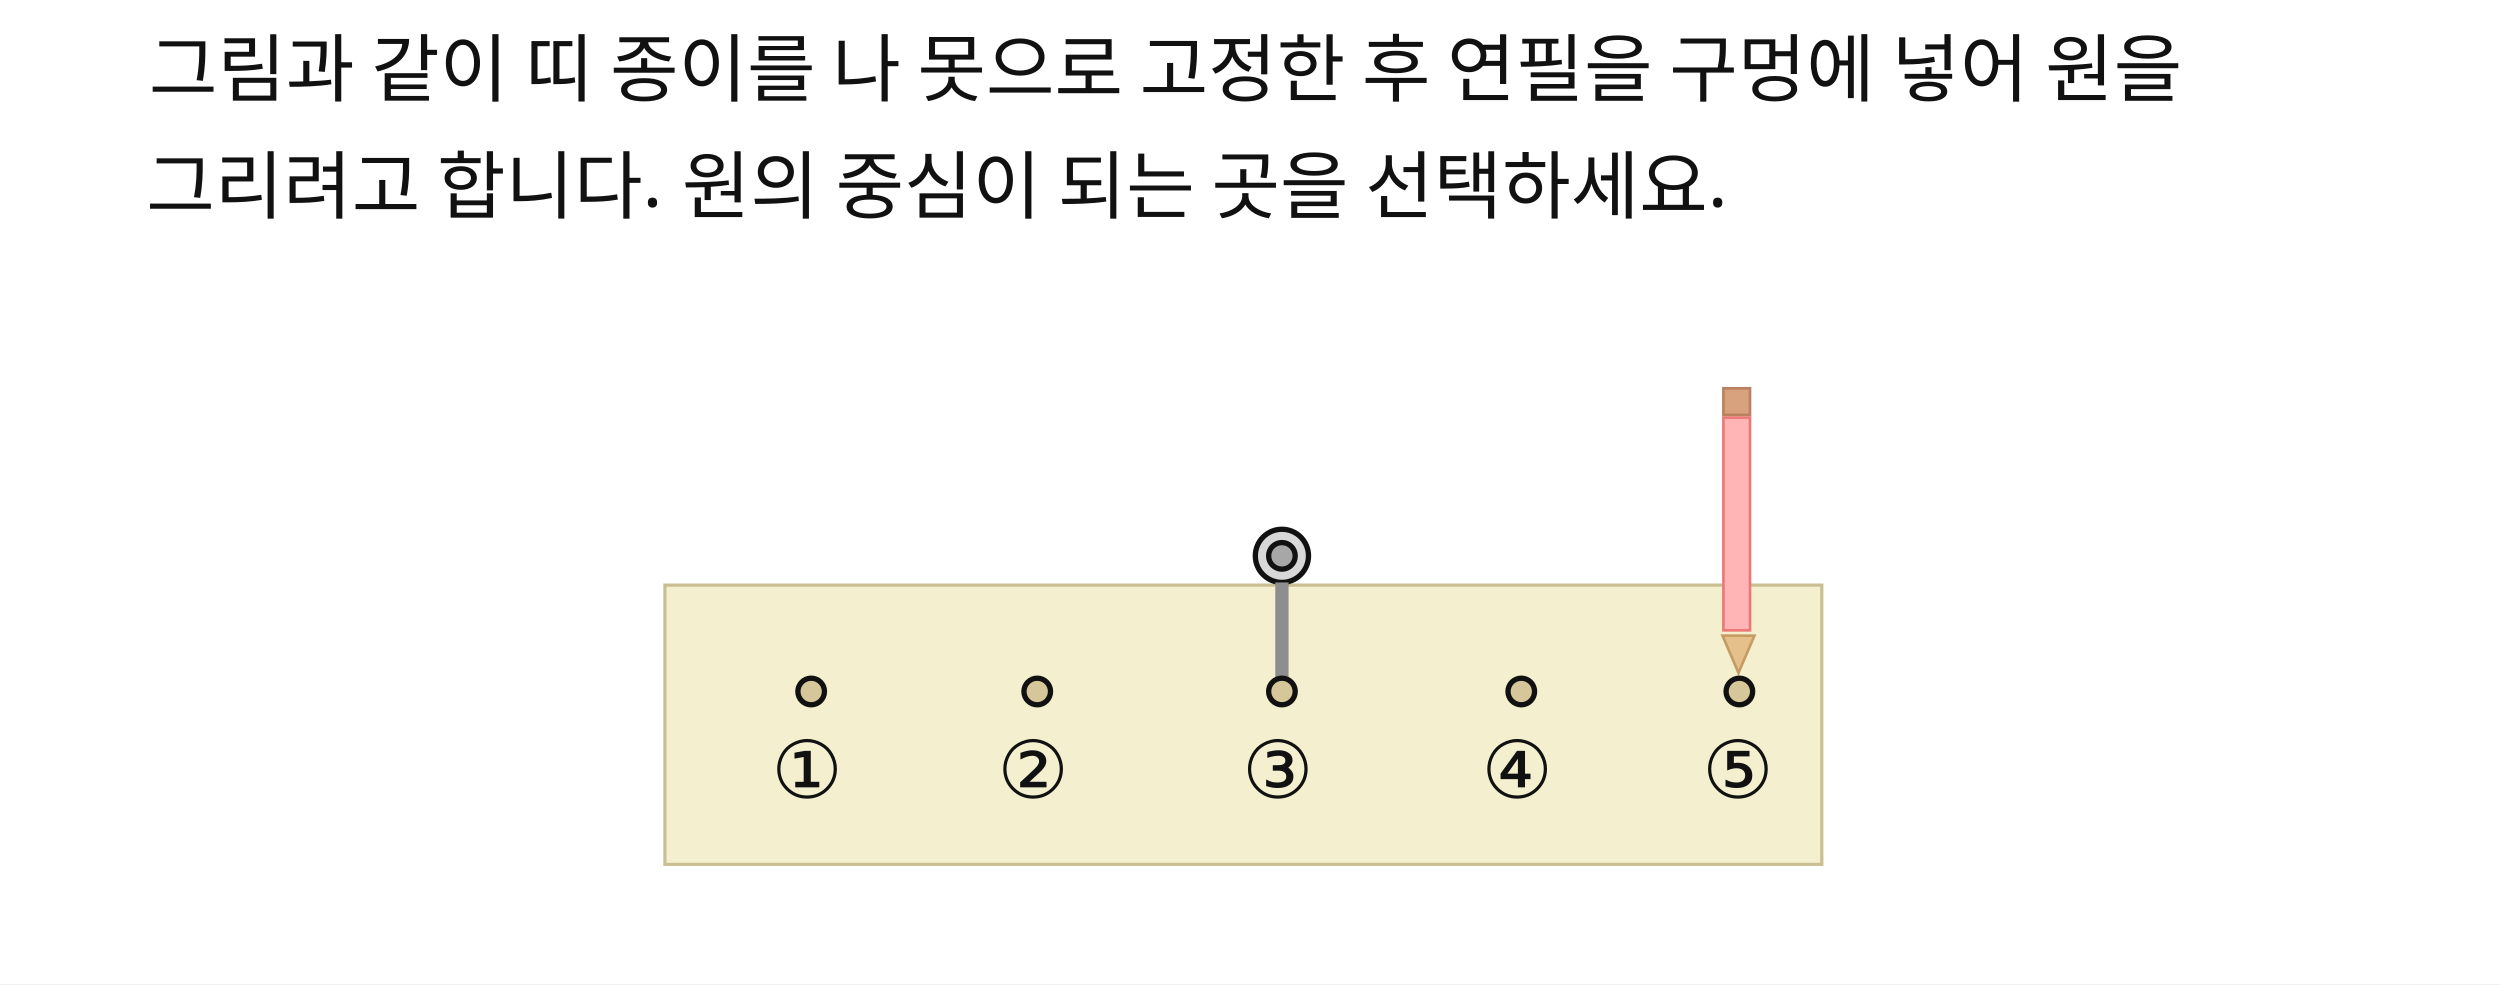
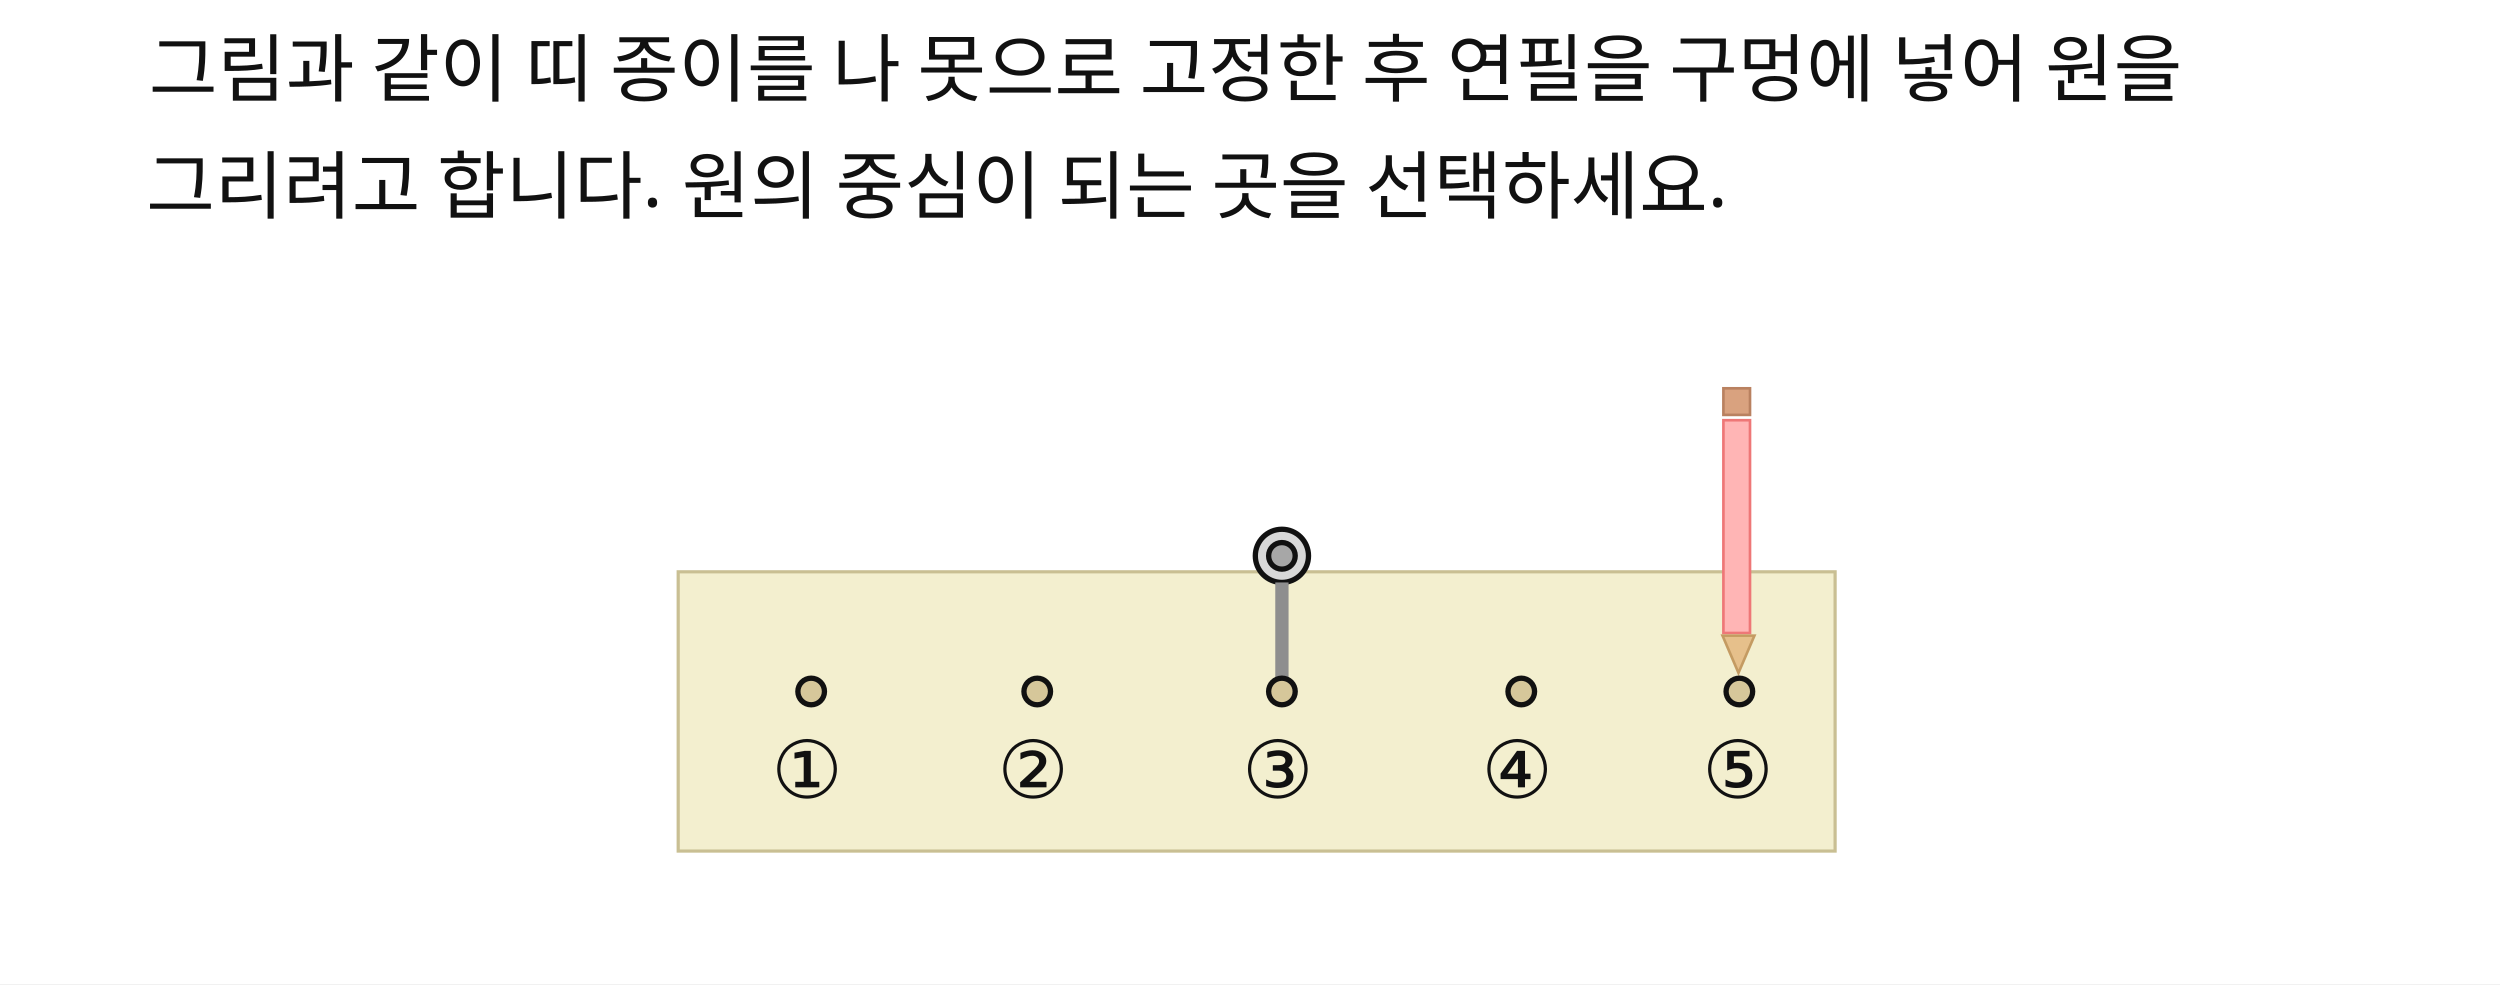
<svg xmlns="http://www.w3.org/2000/svg" width="940" height="370" viewBox="0 0 940 370">
  <rect x="0" y="0" width="940" height="370" fill="#FFFFFF" />
  <text id="slot.q1.text" x="56" y="36" fill="#111111" font-family="Noto Sans KR, sans-serif" font-size="28">그림과 같이 띠 종이를 나 못으로 고정한 후 연필을 구멍에 넣어 원을</text>
  <text id="slot.q2.text" x="55" y="80" fill="#111111" font-family="Noto Sans KR, sans-serif" font-size="28">그리려고 합니다. 원의 중심이 되는 곳을 선택하세요.</text>
-   <rect id="slot.band.rect" x="250" y="220" width="435" height="105" fill="#f3efcf" stroke="#c9bf93" stroke-width="1.2" />
+   <rect id="slot.band.rect" x="255" y="215" width="435" height="105" fill="#f3efcf" stroke="#c9bf93" stroke-width="1.2" />
  <circle id="slot.pin_head.circle" cx="482" cy="209" r="10" stroke="#111111" stroke-width="2" fill="#d8d8d8" />
-   <rect id="slot.pencil_body.rect" x="648" y="157" width="10" height="80" fill="#ffb5b5" stroke="#ee7777" stroke-width="1" />
+   <rect id="slot.pencil_body.rect" x="648" y="158" width="10" height="80" fill="#ffb5b5" stroke="#ee7777" stroke-width="1" />
  <polygon id="slot.pencil_tip.polygon" points="647.667,239 659.667,239 653.667,253" stroke="#c49b62" stroke-width="1" fill="#e6c08b" />
  <rect id="slot.pencil_eraser.rect" x="648" y="146" width="10" height="10" fill="#d9a27f" stroke="#b98160" stroke-width="1" />
  <line id="slot.pin_body.line" x1="482" y1="219" x2="482" y2="259" stroke="#8e8e8e" stroke-width="5" />
  <circle id="slot.pt1.circle" cx="305" cy="260" r="5" stroke="#111111" stroke-width="2" fill="#d6c79a" />
  <circle id="slot.pt2.circle" cx="390" cy="260" r="5" stroke="#111111" stroke-width="2" fill="#d6c79a" />
  <circle id="slot.pt3.circle" cx="482" cy="260" r="5" stroke="#111111" stroke-width="2" fill="#d6c79a" />
  <circle id="slot.pt4.circle" cx="572" cy="260" r="5" stroke="#111111" stroke-width="2" fill="#d6c79a" />
  <circle id="slot.pt5.circle" cx="654" cy="260" r="5" stroke="#111111" stroke-width="2" fill="#d6c79a" />
  <circle id="slot.pin_tip.circle" cx="482" cy="209" r="5" stroke="#111111" stroke-width="2" fill="#a7a7a7" />
  <text id="slot.lb1.text" x="290" y="300" fill="#111111" font-family="Noto Sans KR, sans-serif" font-size="30">①</text>
  <text id="slot.lb2.text" x="375" y="300" fill="#111111" font-family="Noto Sans KR, sans-serif" font-size="30">②</text>
  <text id="slot.lb3.text" x="467" y="300" fill="#111111" font-family="Noto Sans KR, sans-serif" font-size="30">③</text>
  <text id="slot.lb4.text" x="557" y="300" fill="#111111" font-family="Noto Sans KR, sans-serif" font-size="30">④</text>
  <text id="slot.lb5.text" x="640" y="300" fill="#111111" font-family="Noto Sans KR, sans-serif" font-size="30">⑤</text>
</svg>
